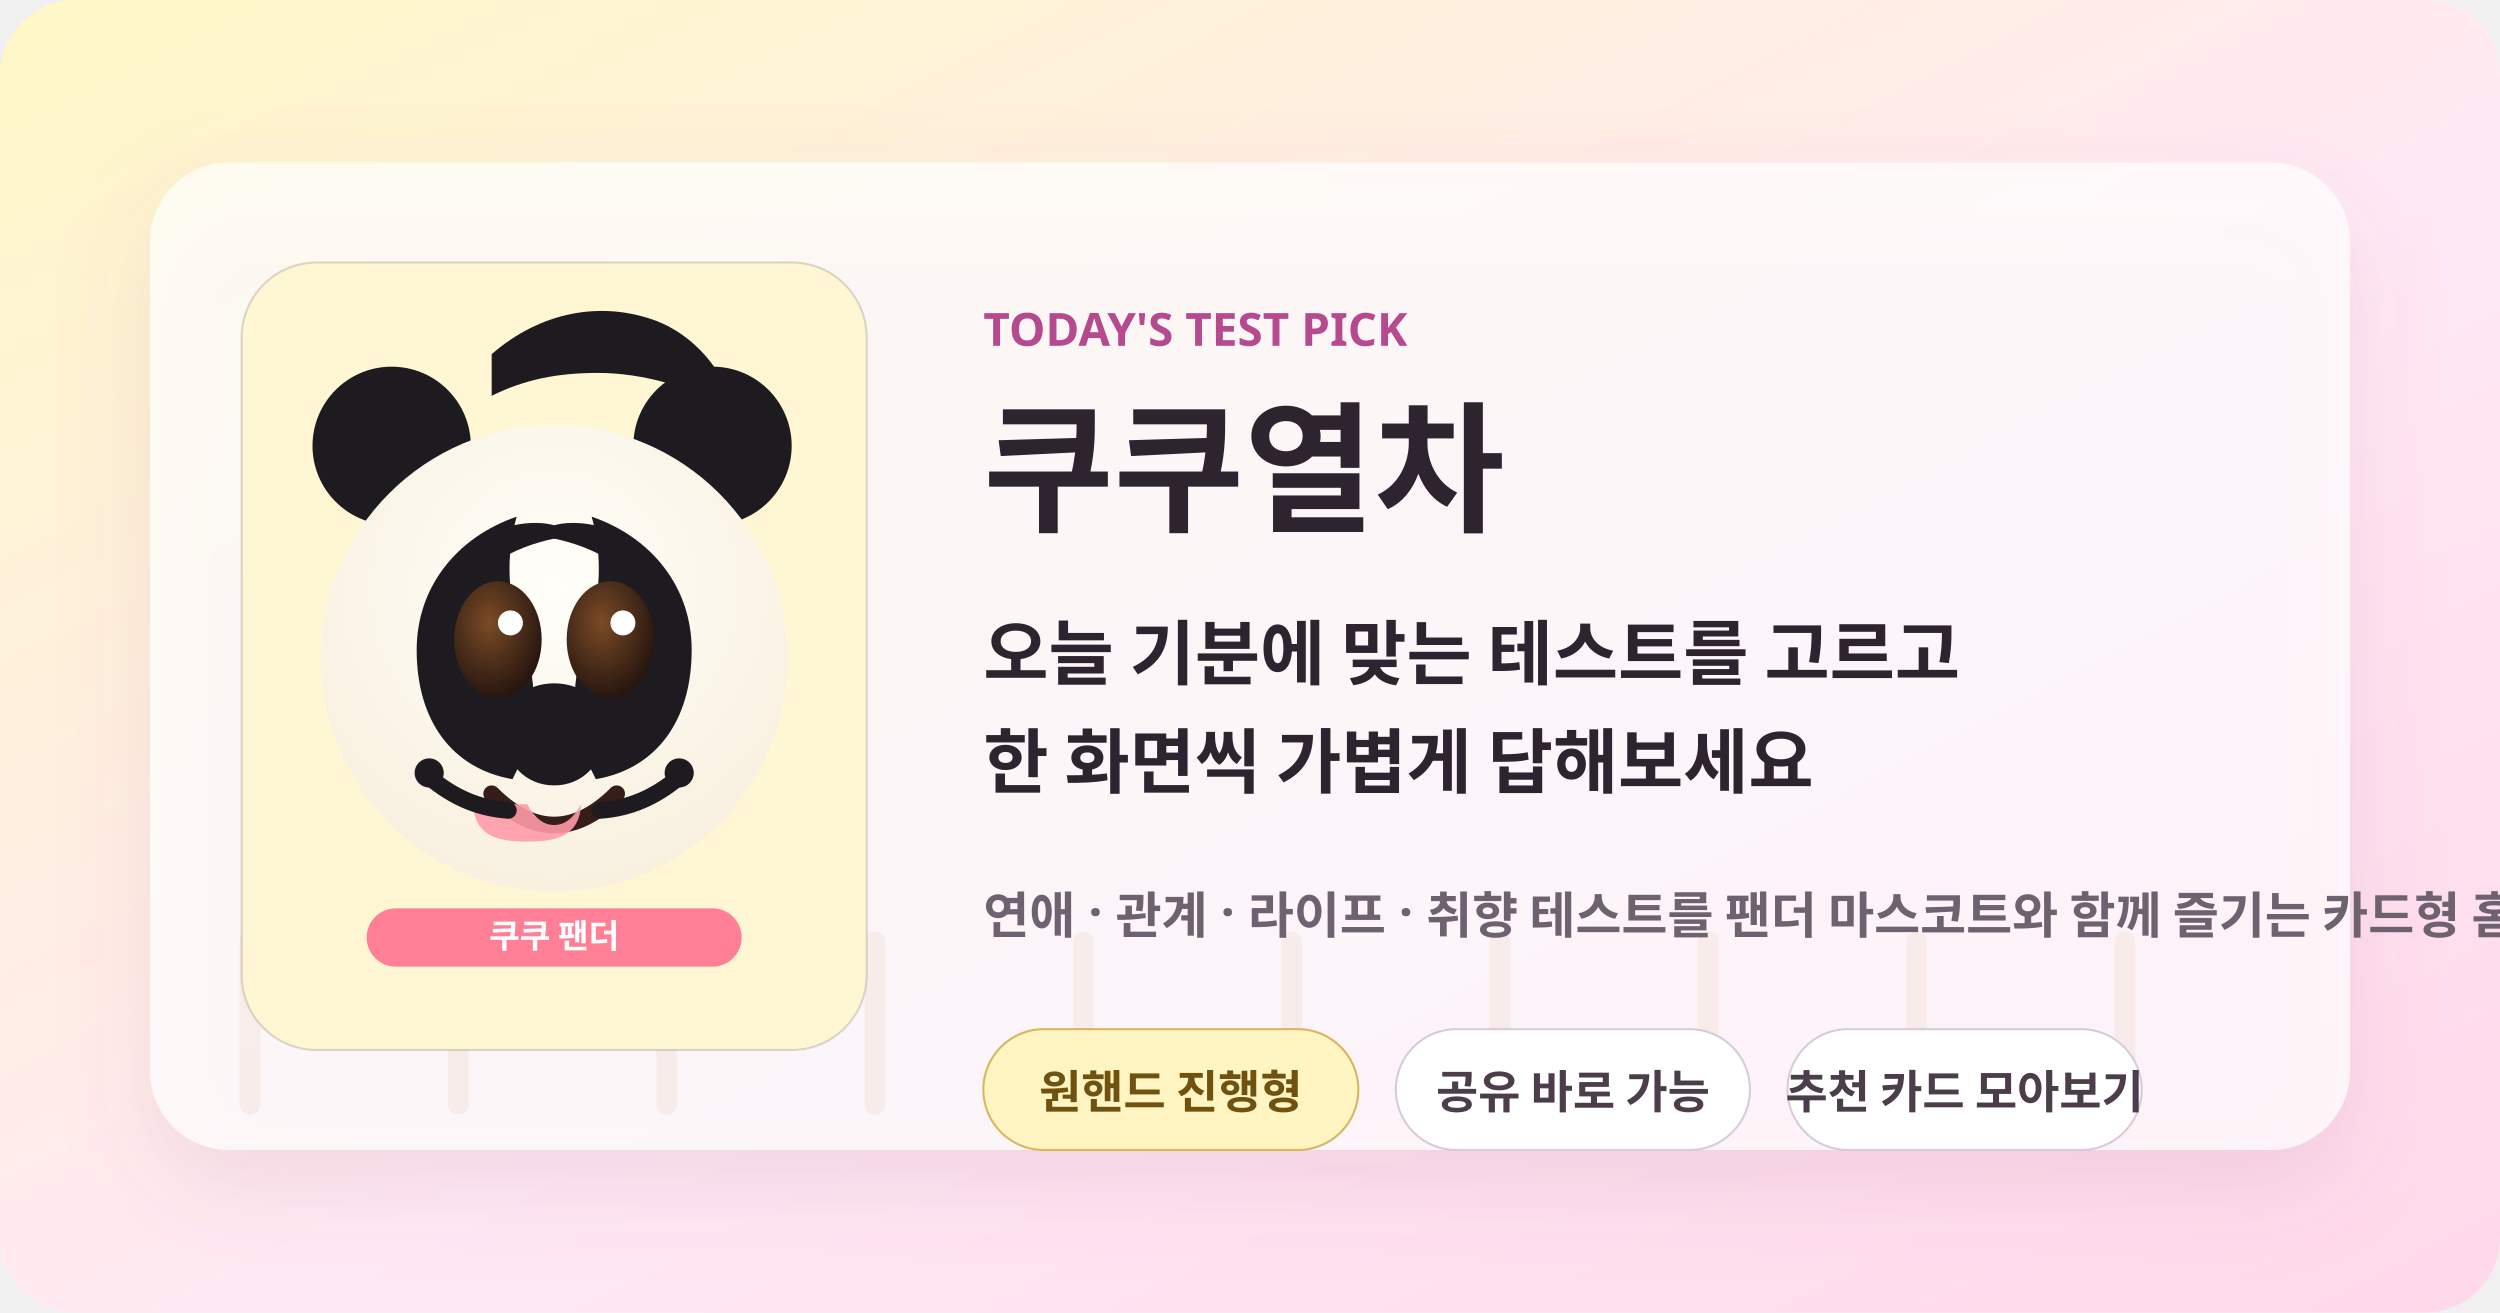
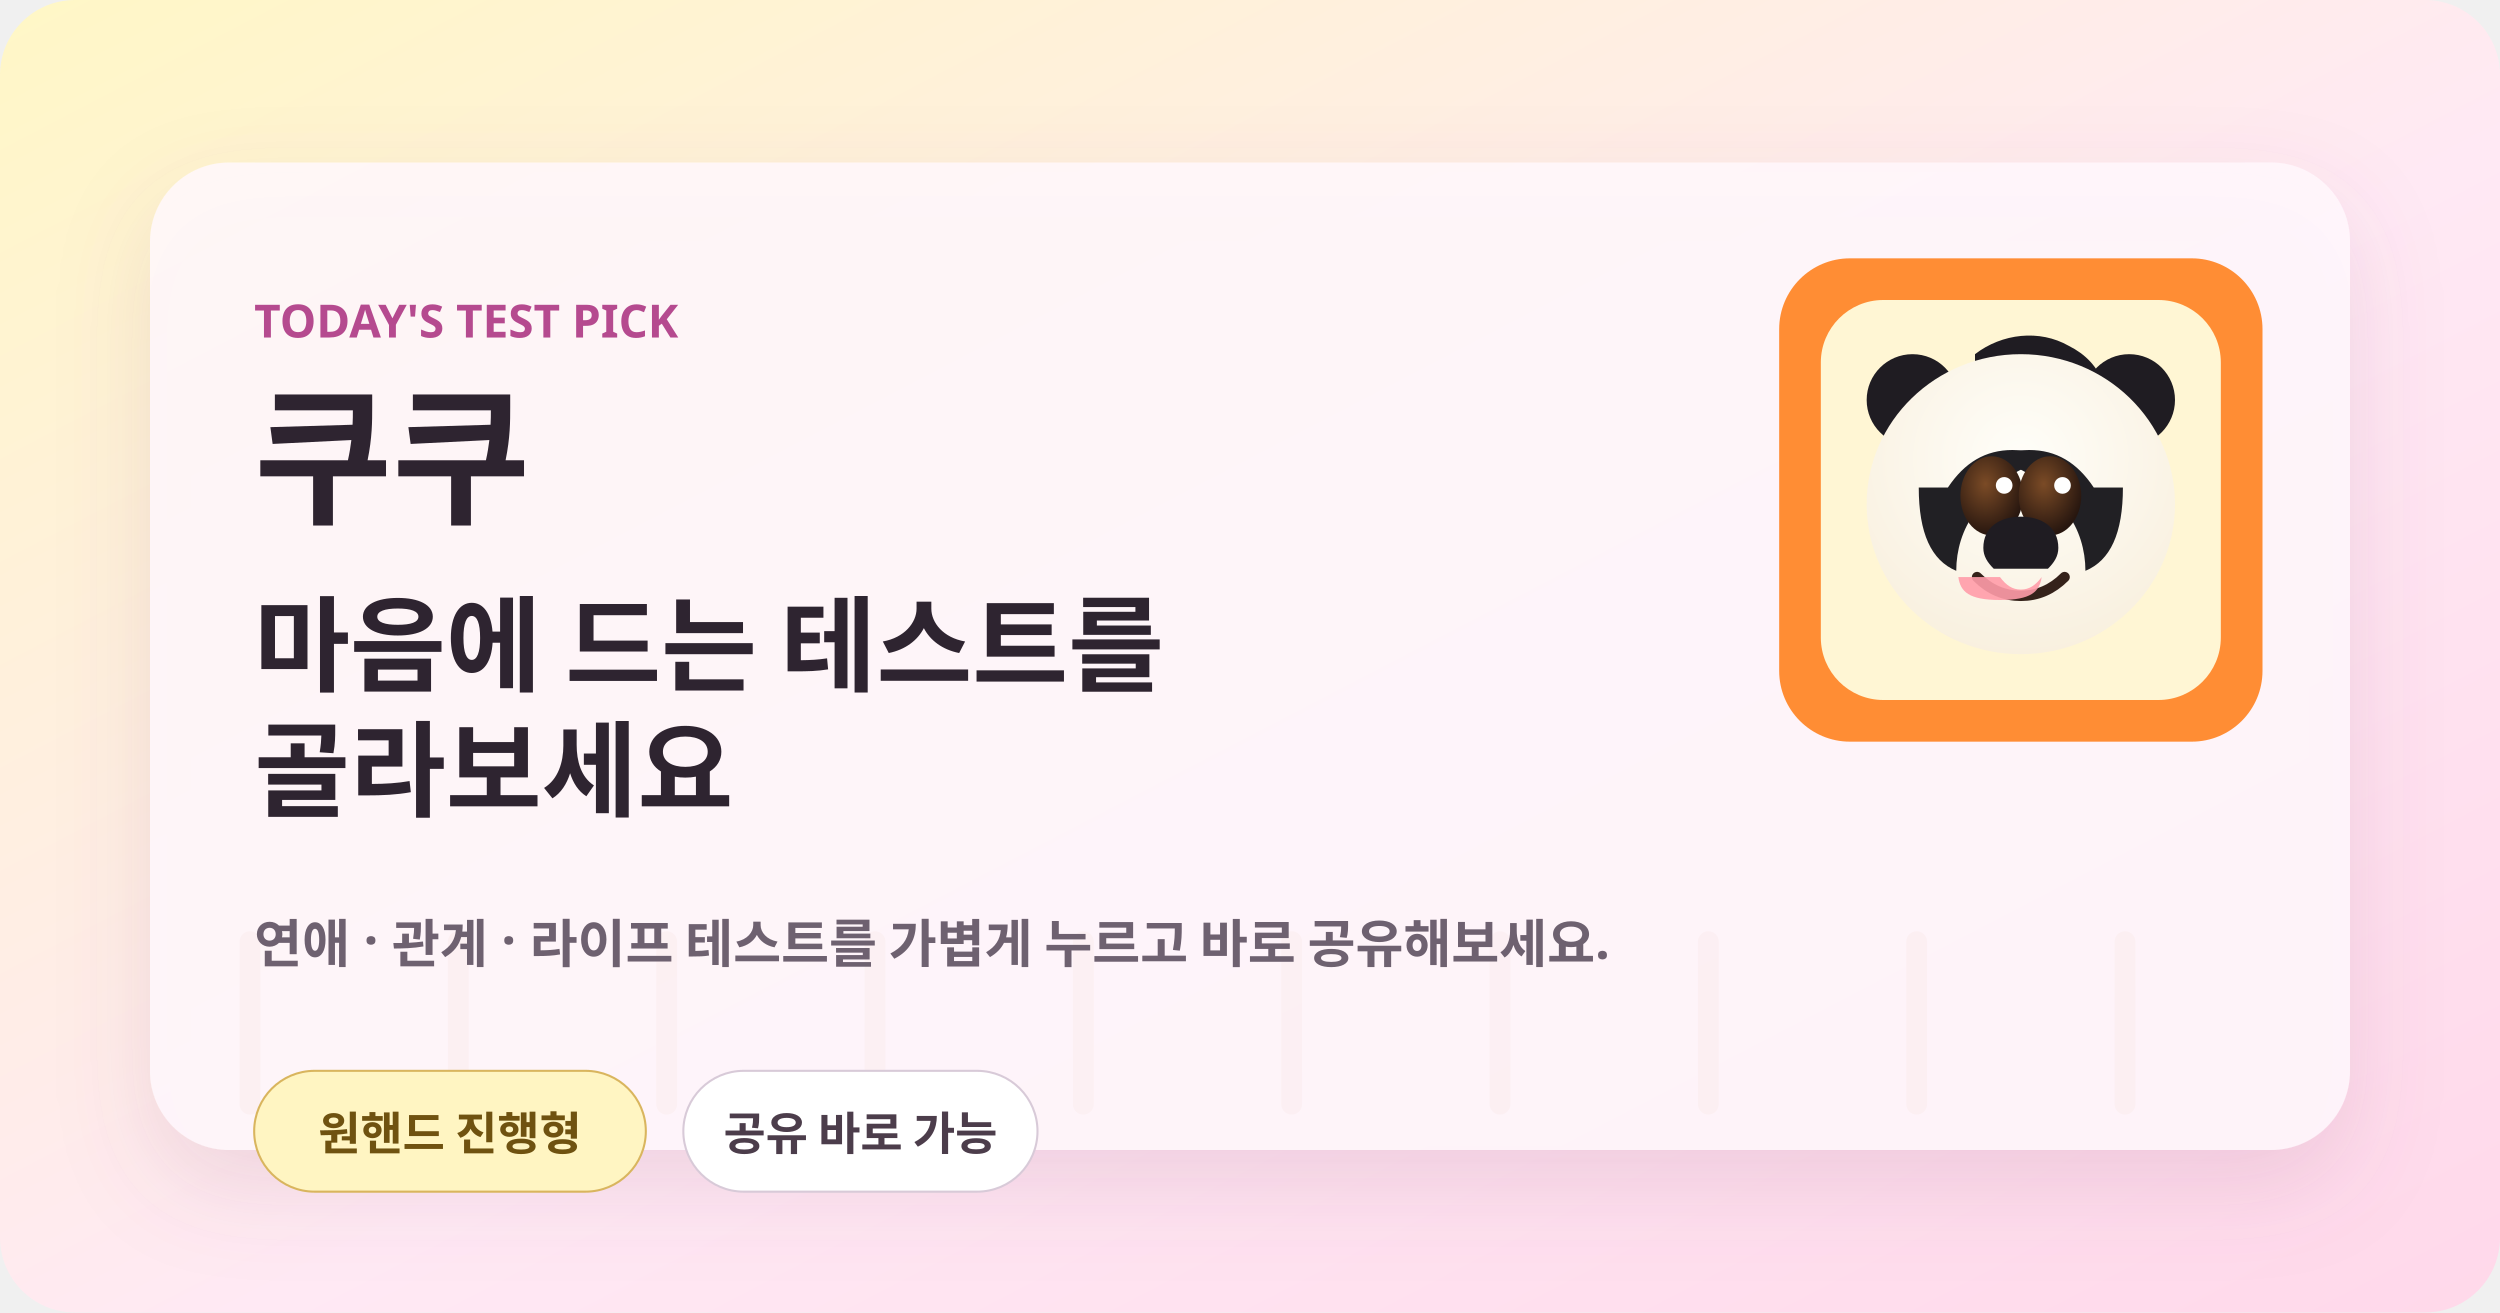
<svg xmlns="http://www.w3.org/2000/svg" viewBox="0 0 1200 630" role="img" aria-labelledby="title desc">
  <defs>
    <linearGradient id="bg" x1="0%" y1="0%" x2="100%" y2="100%">
      <stop offset="0%" stop-color="#fff7c6" />
      <stop offset="55%" stop-color="#ffe9f4" />
      <stop offset="100%" stop-color="#ffd8ea" />
    </linearGradient>
    <linearGradient id="rail" x1="0%" y1="0%" x2="100%" y2="0%">
      <stop offset="0%" stop-color="#ffcc5c" />
      <stop offset="100%" stop-color="#ff7fb6" />
    </linearGradient>
    <radialGradient id="fur" cx="50%" cy="35%" r="70%">
      <stop offset="0%" stop-color="#fffef9" />
      <stop offset="100%" stop-color="#f8efdd" />
    </radialGradient>
    <radialGradient id="eye" cx="40%" cy="35%" r="65%">
      <stop offset="0%" stop-color="#7b4b26" />
      <stop offset="100%" stop-color="#27160f" />
    </radialGradient>
    <filter id="shadow" x="-20%" y="-20%" width="140%" height="140%">
      <feDropShadow dx="0" dy="18" stdDeviation="22" flood-color="#9f5a82" flood-opacity=".18" />
    </filter>
  </defs>
  <rect width="1200" height="630" rx="36" fill="url(#bg)" />
  <g opacity=".4">
    <path d="M70 490h1060" stroke="url(#rail)" stroke-linecap="round" stroke-width="22" />
    <path d="M120 452v78M220 452v78M320 452v78M420 452v78M520 452v78M620 452v78M720 452v78M820 452v78M920 452v78M1020 452v78" stroke="#d7875f" stroke-linecap="round" stroke-width="10" />
  </g>
  <g filter="url(#shadow)">
-     <rect x="72" y="78" width="1056" height="474" rx="38" fill="rgba(255,255,255,.72)" />
+     <rect x="72" y="78" width="1056" height="474" rx="38" fill="#fff9fd" fill-opacity=".86" />
  </g>
-   <g transform="translate(116 126)">
-     <rect width="300" height="378" rx="36" fill="#fff7d3" stroke="#463238" stroke-opacity=".18" />
-     <circle cx="72" cy="88" r="38" fill="#1d1b1f" />
-     <circle cx="226" cy="88" r="38" fill="#1d1b1f" />
-     <path d="M120 44c23-20 52-26 79-16 18 7 32 23 38 43-21-11-44-18-66-18-19 0-35 3-51 11Z" fill="#1d1b1f" />
-     <ellipse cx="150" cy="190" rx="112" ry="112" fill="url(#fur)" />
-     <path d="M84 186c0-30 19-54 48-64-5 18-5 38 3 60 8 22 7 43-5 66-29-5-46-28-46-62Z" fill="#1d1b1f" />
-     <path d="M216 186c0-30-19-54-48-64 5 18 5 38-3 60-8 22-7 43 5 66 29-5 46-28 46-62Z" fill="#1d1b1f" />
-     <ellipse cx="123" cy="181" rx="21" ry="28" fill="url(#eye)" />
-     <ellipse cx="177" cy="181" rx="21" ry="28" fill="url(#eye)" />
-     <circle cx="129" cy="173" r="6" fill="#fff" />
-     <circle cx="183" cy="173" r="6" fill="#fff" />
-     <path d="M101 145c12-14 26-20 40-20 8 0 13 2 18 6-23 3-38 11-58 28Z" fill="#1d1b1f" />
-     <path d="M199 145c-12-14-26-20-40-20-8 0-13 2-18 6 23 3 38 11 58 28Z" fill="#1d1b1f" />
-     <path d="M126 226c0-15 10-24 24-24s24 9 24 24c0 14-10 25-24 25s-24-11-24-25Z" fill="#1d1b1f" />
-     <path d="M120 255c11 11 21 15 30 15s19-4 30-15" fill="none" stroke="#351d19" stroke-linecap="round" stroke-width="8" />
-     <path d="M137 260c4 7 8 10 13 10s9-3 13-10c-1 13-8 18-26 18s-25-5-26-18Z" fill="#ff9aa8" opacity=".9" />
-     <path d="M90 247c12 10 24 15 38 16" fill="none" stroke="#1d1b1f" stroke-linecap="round" stroke-width="8" />
-     <path d="M210 247c-12 10-24 15-38 16" fill="none" stroke="#1d1b1f" stroke-linecap="round" stroke-width="8" />
-     <circle cx="90" cy="245" r="7" fill="#1d1b1f" />
-     <circle cx="210" cy="245" r="7" fill="#1d1b1f" />
-     <rect x="60" y="310" width="180" height="28" rx="14" fill="#ff7f96" />
-     <text x="150" y="329" fill="#fff" font-family="'Noto Sans KR', 'Segoe UI', sans-serif" font-size="16" font-weight="800" text-anchor="middle">쿠쿠 팬더</text>
-   </g>
-   <g transform="translate(472 132)" fill="#2e2430" font-family="'Noto Sans KR', 'Segoe UI', sans-serif">
+   <g transform="translate(122 128)" fill="#2e2430" font-family="'Noto Sans KR', 'Segoe UI', sans-serif">
    <text x="0" y="34" fill="#b54a8f" font-size="22" font-weight="800">TODAY'S TEST PICK</text>
-     <text x="0" y="118" font-size="68" font-weight="900">쿠쿠열차</text>
-     <text x="0" y="194" font-size="34" font-weight="800">오늘 기분에 맞는 테스트를 고르고</text>
-     <text x="0" y="246" font-size="34" font-weight="800">한 화면씩 가볍게 답해보세요</text>
-     <text x="0" y="316" fill="#6e6170" font-size="24" font-weight="600">연애 · 관계 · 라이프 · 취향 테스트를 팬더 마스코트와 함께 즐기는 카드형 홈</text>
-     <g transform="translate(0 362)">
-       <rect width="180" height="58" rx="29" fill="#fff5c2" stroke="#d9b55e" />
-       <text x="90" y="38" fill="#6f5210" font-size="22" font-weight="800" text-anchor="middle">원핸드 진행형</text>
-       <rect x="198" width="170" height="58" rx="29" fill="#fff" stroke="#d8cad8" />
-       <text x="283" y="38" fill="#4c3d4b" font-size="22" font-weight="800" text-anchor="middle">공유 바로 가능</text>
-       <rect x="386" width="170" height="58" rx="29" fill="#fff" stroke="#d8cad8" />
-       <text x="471" y="38" fill="#4c3d4b" font-size="22" font-weight="800" text-anchor="middle">추천 카드 모아보기</text>
+     <text x="0" y="118" font-size="72" font-weight="900">쿠쿠</text>
+     <text x="0" y="200" font-size="50" font-weight="800">마음에 드는 테스트를</text>
+     <text x="0" y="260" font-size="50" font-weight="800">골라보세요</text>
+     <text x="0" y="334" fill="#6e6170" font-size="25" font-weight="600">연애 · 관계 · 라이프 테스트를 가볍게 누르고 바로 공유해보세요.</text>
+     <g transform="translate(0 386)">
+       <rect width="188" height="58" rx="29" fill="#fff5c2" stroke="#d9b55e" />
+       <text x="94" y="38" fill="#6f5210" font-size="22" font-weight="800" text-anchor="middle">원핸드 진행형</text>
+       <rect x="206" width="170" height="58" rx="29" fill="#fff" stroke="#d8cad8" />
+       <text x="291" y="38" fill="#4c3d4b" font-size="22" font-weight="800" text-anchor="middle">공유 바로 가능</text>
    </g>
  </g>
+   <g transform="translate(854 124)">
+     <rect width="232" height="232" rx="34" fill="#ff8d34" />
+     <rect x="20" y="20" width="192" height="192" rx="30" fill="#fff6d4" />
+     <circle cx="64" cy="68" r="22" fill="#1f1c22" />
+     <circle cx="168" cy="68" r="22" fill="#1f1c22" />
+     <path d="M94 46c13-10 31-12 45-4 8 4 14 10 17 19-10-5-23-8-36-8-9 0-17 1-26 5Z" fill="#1f1c22" />
+     <ellipse cx="116" cy="118" rx="74" ry="72" fill="url(#fur)" />
+     <path d="M81 110c8-12 18-18 31-18 7 0 12 2 17 5-15 3-25 11-35 25-6 8-9 18-9 28-12-5-18-18-18-40Z" fill="#212024" />
+     <path d="M151 110c-8-12-18-18-31-18-7 0-12 2-17 5 15 3 25 11 35 25 6 8 9 18 9 28 12-5 18-18 18-40Z" fill="#212024" />
+     <ellipse cx="102" cy="114" rx="15" ry="19" fill="url(#eye)" />
+     <ellipse cx="130" cy="114" rx="15" ry="19" fill="url(#eye)" />
+     <circle cx="108" cy="109" r="4" fill="#fff" />
+     <circle cx="136" cy="109" r="4" fill="#fff" />
+     <path d="M98 139c0-10 8-15 18-15s18 5 18 15c0 4-2 7-5 10h-26c-3-3-5-6-5-10Z" fill="#1f1c22" />
+     <path d="M95 153c6 6 13 9 21 9s15-3 21-9" fill="none" stroke="#35221a" stroke-linecap="round" stroke-width="5" />
+     <path d="M106 153c3 4 6 6 10 6s7-2 10-6c-1 7-5 11-20 11s-19-4-20-11Z" fill="#ff9ca9" opacity=".9" />
+   </g>
</svg>
